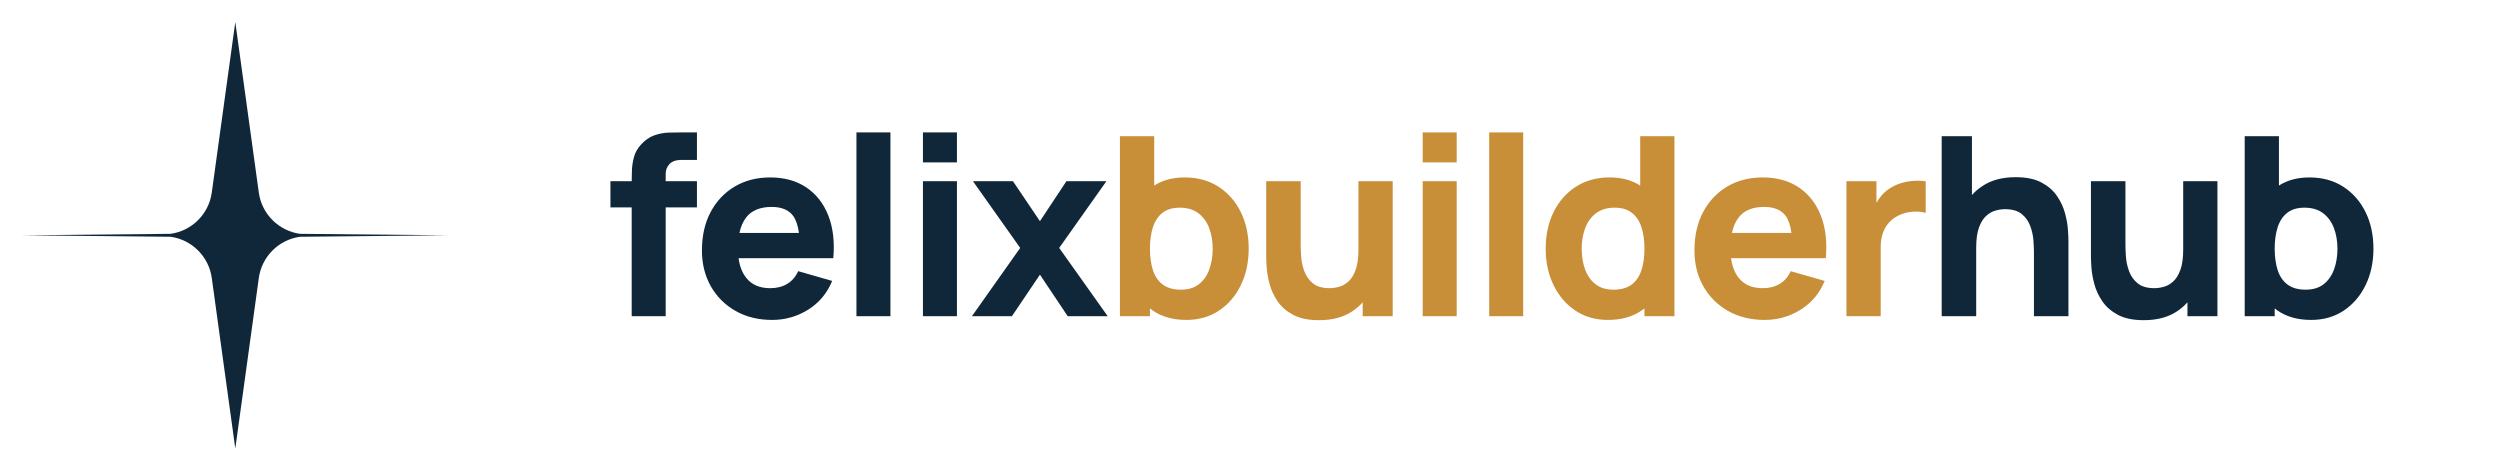
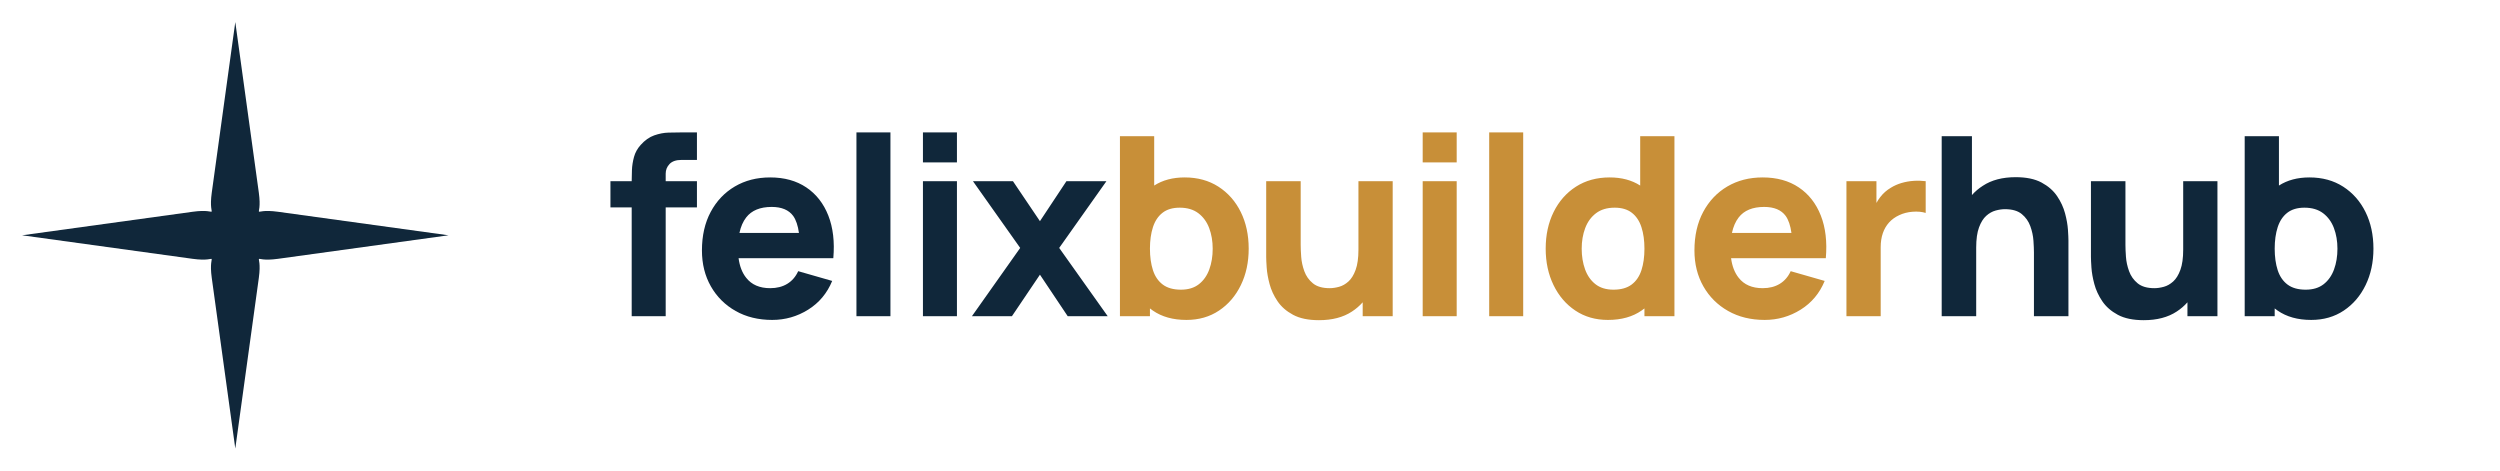
<svg xmlns="http://www.w3.org/2000/svg" width="340" height="64" viewBox="0 0 340 64" fill="none" role="img" aria-label="felixbuilderhub">
-   <path d="M32 3 L35.2 26.2 C35.6 29.1 37.9 31.4 40.8 31.8 L61 32 L40.8 32.2 C37.9 32.6 35.6 34.9 35.2 37.8 L32 61 L28.8 37.8 C28.4 34.9 26.1 32.6 23.2 32.2 L3 32 L23.2 31.8 C26.1 31.4 28.4 29.1 28.8 26.2 Z" fill="#10273a" />
+   <path d="M32 3 L35.2 26.2 C35.75 30.16 33.84 28.25 37.8 28.8 L61 32 L37.8 35.2 C33.84 35.75 35.75 33.84 35.2 37.8 L32 61 L28.8 37.8 C28.25 33.84 30.16 35.75 26.2 35.2 L3 32 L26.2 28.8 C30.16 28.25 28.25 30.16 28.8 26.2 Z" fill="#10273a" />
  <path d="M90.534 43L85.910 43L85.910 28.210L83.020 28.210L83.020 24.640L85.910 24.640Q85.910 23.960 85.944 23.127L85.944 23.127Q85.978 22.243 86.225 21.342Q86.471 20.441 87.134 19.710L87.134 19.710Q87.984 18.758 88.978 18.409Q89.973 18.061 90.908 18.035Q91.843 18.010 92.506 18.010L92.506 18.010L94.784 18.010L94.784 21.750L92.676 21.750Q91.588 21.750 91.061 22.302Q90.534 22.855 90.534 23.620L90.534 23.620L90.534 24.640L94.784 24.640L94.784 28.210L90.534 28.210L90.534 43Z M105.018 43.510L105.018 43.510Q102.196 43.510 100.046 42.294Q97.895 41.079 96.680 38.946Q95.464 36.812 95.464 34.058L95.464 34.058Q95.464 31.049 96.654 28.822Q97.844 26.595 99.935 25.362Q102.026 24.130 104.746 24.130L104.746 24.130Q107.636 24.130 109.659 25.490Q111.682 26.850 112.651 29.315Q113.620 31.780 113.331 35.112L113.331 35.112L100.445 35.112Q100.666 36.761 101.482 37.781L101.482 37.781Q102.587 39.192 104.746 39.192L104.746 39.192Q106.106 39.192 107.075 38.597Q108.044 38.002 108.554 36.880L108.554 36.880L113.178 38.206Q112.141 40.722 109.906 42.116Q107.670 43.510 105.018 43.510ZM100.564 31.678L108.656 31.678Q108.452 30.182 107.874 29.366L107.874 29.366Q106.973 28.142 104.950 28.142L104.950 28.142Q102.587 28.142 101.482 29.570L101.482 29.570Q100.836 30.403 100.564 31.678L100.564 31.678Z M121.100 43L116.476 43L116.476 18.010L121.100 18.010L121.100 43Z M130.144 22.090L125.520 22.090L125.520 18.010L130.144 18.010L130.144 22.090ZM130.144 43L125.520 43L125.520 24.640L130.144 24.640L130.144 43Z M137.624 43L132.184 43L138.746 33.718L132.320 24.640L137.760 24.640L141.432 30.080L145.036 24.640L150.476 24.640L144.050 33.718L150.646 43L145.206 43L141.432 37.356L137.624 43Z" fill="#10273a" />
  <path d="M161.356 43.510L161.356 43.510Q158.619 43.510 156.783 42.235L156.783 42.235Q156.579 42.099 156.392 41.946L156.392 41.946L156.392 43L152.312 43L152.312 18.520L156.970 18.520L156.970 25.235Q158.687 24.130 161.118 24.130L161.118 24.130Q163.753 24.130 165.708 25.388Q167.663 26.646 168.743 28.831Q169.822 31.015 169.822 33.820L169.822 33.820Q169.822 36.574 168.760 38.767Q167.697 40.960 165.793 42.235Q163.889 43.510 161.356 43.510ZM160.608 39.396L160.608 39.396Q162.104 39.396 163.056 38.648Q164.008 37.900 164.467 36.633Q164.926 35.367 164.926 33.820L164.926 33.820Q164.926 32.290 164.450 31.023Q163.974 29.757 162.980 29.000Q161.985 28.244 160.438 28.244L160.438 28.244Q158.993 28.244 158.101 28.941Q157.208 29.638 156.800 30.896Q156.392 32.154 156.392 33.820Q156.392 35.486 156.800 36.744Q157.208 38.002 158.135 38.699Q159.061 39.396 160.608 39.396Z M179.376 43.544L179.376 43.544Q177.217 43.544 175.857 42.813Q174.497 42.082 173.740 40.960Q172.984 39.838 172.661 38.623Q172.338 37.407 172.270 36.404Q172.202 35.401 172.202 34.942L172.202 34.942L172.202 24.640L176.894 24.640L176.894 33.310Q176.894 33.939 176.962 34.916Q177.030 35.894 177.387 36.880Q177.744 37.866 178.552 38.529Q179.359 39.192 180.838 39.192L180.838 39.192Q181.433 39.192 182.113 39.005Q182.793 38.818 183.388 38.282Q183.983 37.747 184.365 36.701Q184.748 35.656 184.748 33.956L184.748 33.956L184.748 24.640L189.406 24.640L189.406 43L185.326 43L185.326 41.113Q184.697 41.827 183.864 42.371L183.864 42.371Q182.079 43.544 179.376 43.544Z M198.110 22.090L193.486 22.090L193.486 18.010L198.110 18.010L198.110 22.090ZM198.110 43L193.486 43L193.486 24.640L198.110 24.640L198.110 43Z M207.154 43L202.530 43L202.530 18.010L207.154 18.010L207.154 43Z M218.680 43.510L218.680 43.510Q216.147 43.510 214.243 42.235Q212.339 40.960 211.277 38.767Q210.214 36.574 210.214 33.820L210.214 33.820Q210.214 31.015 211.294 28.831Q212.373 26.646 214.328 25.388Q216.283 24.130 218.918 24.130L218.918 24.130Q221.349 24.130 223.066 25.235L223.066 25.235L223.066 18.520L227.724 18.520L227.724 43L223.644 43L223.644 41.946Q223.457 42.099 223.253 42.235L223.253 42.235Q221.417 43.510 218.680 43.510ZM219.428 39.396L219.428 39.396Q220.975 39.396 221.902 38.699Q222.828 38.002 223.236 36.744Q223.644 35.486 223.644 33.820Q223.644 32.154 223.236 30.896Q222.828 29.638 221.936 28.941Q221.043 28.244 219.598 28.244L219.598 28.244Q218.051 28.244 217.057 29.000Q216.062 29.757 215.586 31.023Q215.110 32.290 215.110 33.820L215.110 33.820Q215.110 35.367 215.569 36.633Q216.028 37.900 216.980 38.648Q217.932 39.396 219.428 39.396Z M239.998 43.510L239.998 43.510Q237.176 43.510 235.026 42.294Q232.875 41.079 231.660 38.946Q230.444 36.812 230.444 34.058L230.444 34.058Q230.444 31.049 231.634 28.822Q232.824 26.595 234.915 25.362Q237.006 24.130 239.726 24.130L239.726 24.130Q242.616 24.130 244.639 25.490Q246.662 26.850 247.631 29.315Q248.600 31.780 248.311 35.112L248.311 35.112L235.425 35.112Q235.646 36.761 236.462 37.781L236.462 37.781Q237.567 39.192 239.726 39.192L239.726 39.192Q241.086 39.192 242.055 38.597Q243.024 38.002 243.534 36.880L243.534 36.880L248.158 38.206Q247.121 40.722 244.886 42.116Q242.650 43.510 239.998 43.510ZM235.544 31.678L243.636 31.678Q243.432 30.182 242.854 29.366L242.854 29.366Q241.953 28.142 239.930 28.142L239.930 28.142Q237.567 28.142 236.462 29.570L236.462 29.570Q235.816 30.403 235.544 31.678L235.544 31.678Z M255.774 43L251.116 43L251.116 24.640L255.196 24.640L255.196 27.598Q255.417 27.190 255.706 26.816L255.706 26.816Q256.301 26.034 257.168 25.524L257.168 25.524Q257.831 25.116 258.613 24.886Q259.395 24.657 260.228 24.598Q261.061 24.538 261.894 24.640L261.894 24.640L261.894 28.958Q261.129 28.720 260.118 28.796Q259.106 28.873 258.290 29.264L258.290 29.264Q257.474 29.638 256.913 30.258Q256.352 30.879 256.063 31.721Q255.774 32.562 255.774 33.616L255.774 33.616L255.774 43Z" fill="#c88f38" />
  <path d="M281.308 43L276.616 43L276.616 34.330Q276.616 33.701 276.548 32.724Q276.480 31.746 276.123 30.760Q275.766 29.774 274.959 29.111Q274.151 28.448 272.672 28.448L272.672 28.448Q272.077 28.448 271.397 28.635Q270.717 28.822 270.122 29.357Q269.527 29.893 269.145 30.930Q268.762 31.967 268.762 33.684L268.762 33.684L268.762 43L264.070 43L264.070 18.520L268.184 18.520L268.184 26.527Q268.813 25.813 269.663 25.269L269.663 25.269Q271.431 24.096 274.134 24.096L274.134 24.096Q276.293 24.096 277.653 24.827Q279.013 25.558 279.770 26.680Q280.526 27.802 280.849 29.017Q281.172 30.233 281.240 31.236Q281.308 32.239 281.308 32.698L281.308 32.698L281.308 43Z M291.542 43.544L291.542 43.544Q289.383 43.544 288.023 42.813Q286.663 42.082 285.907 40.960Q285.150 39.838 284.827 38.623Q284.504 37.407 284.436 36.404Q284.368 35.401 284.368 34.942L284.368 34.942L284.368 24.640L289.060 24.640L289.060 33.310Q289.060 33.939 289.128 34.916Q289.196 35.894 289.553 36.880Q289.910 37.866 290.718 38.529Q291.525 39.192 293.004 39.192L293.004 39.192Q293.599 39.192 294.279 39.005Q294.959 38.818 295.554 38.282Q296.149 37.747 296.532 36.701Q296.914 35.656 296.914 33.956L296.914 33.956L296.914 24.640L301.572 24.640L301.572 43L297.492 43L297.492 41.113Q296.863 41.827 296.030 42.371L296.030 42.371Q294.245 43.544 291.542 43.544Z M314.322 43.510L314.322 43.510Q311.585 43.510 309.749 42.235L309.749 42.235Q309.545 42.099 309.358 41.946L309.358 41.946L309.358 43L305.278 43L305.278 18.520L309.936 18.520L309.936 25.235Q311.653 24.130 314.084 24.130L314.084 24.130Q316.719 24.130 318.674 25.388Q320.629 26.646 321.709 28.831Q322.788 31.015 322.788 33.820L322.788 33.820Q322.788 36.574 321.726 38.767Q320.663 40.960 318.759 42.235Q316.855 43.510 314.322 43.510ZM313.574 39.396L313.574 39.396Q315.070 39.396 316.022 38.648Q316.974 37.900 317.433 36.633Q317.892 35.367 317.892 33.820L317.892 33.820Q317.892 32.290 317.416 31.023Q316.940 29.757 315.946 29.000Q314.951 28.244 313.404 28.244L313.404 28.244Q311.959 28.244 311.067 28.941Q310.174 29.638 309.766 30.896Q309.358 32.154 309.358 33.820Q309.358 35.486 309.766 36.744Q310.174 38.002 311.101 38.699Q312.027 39.396 313.574 39.396Z" fill="#10273a" />
</svg>
